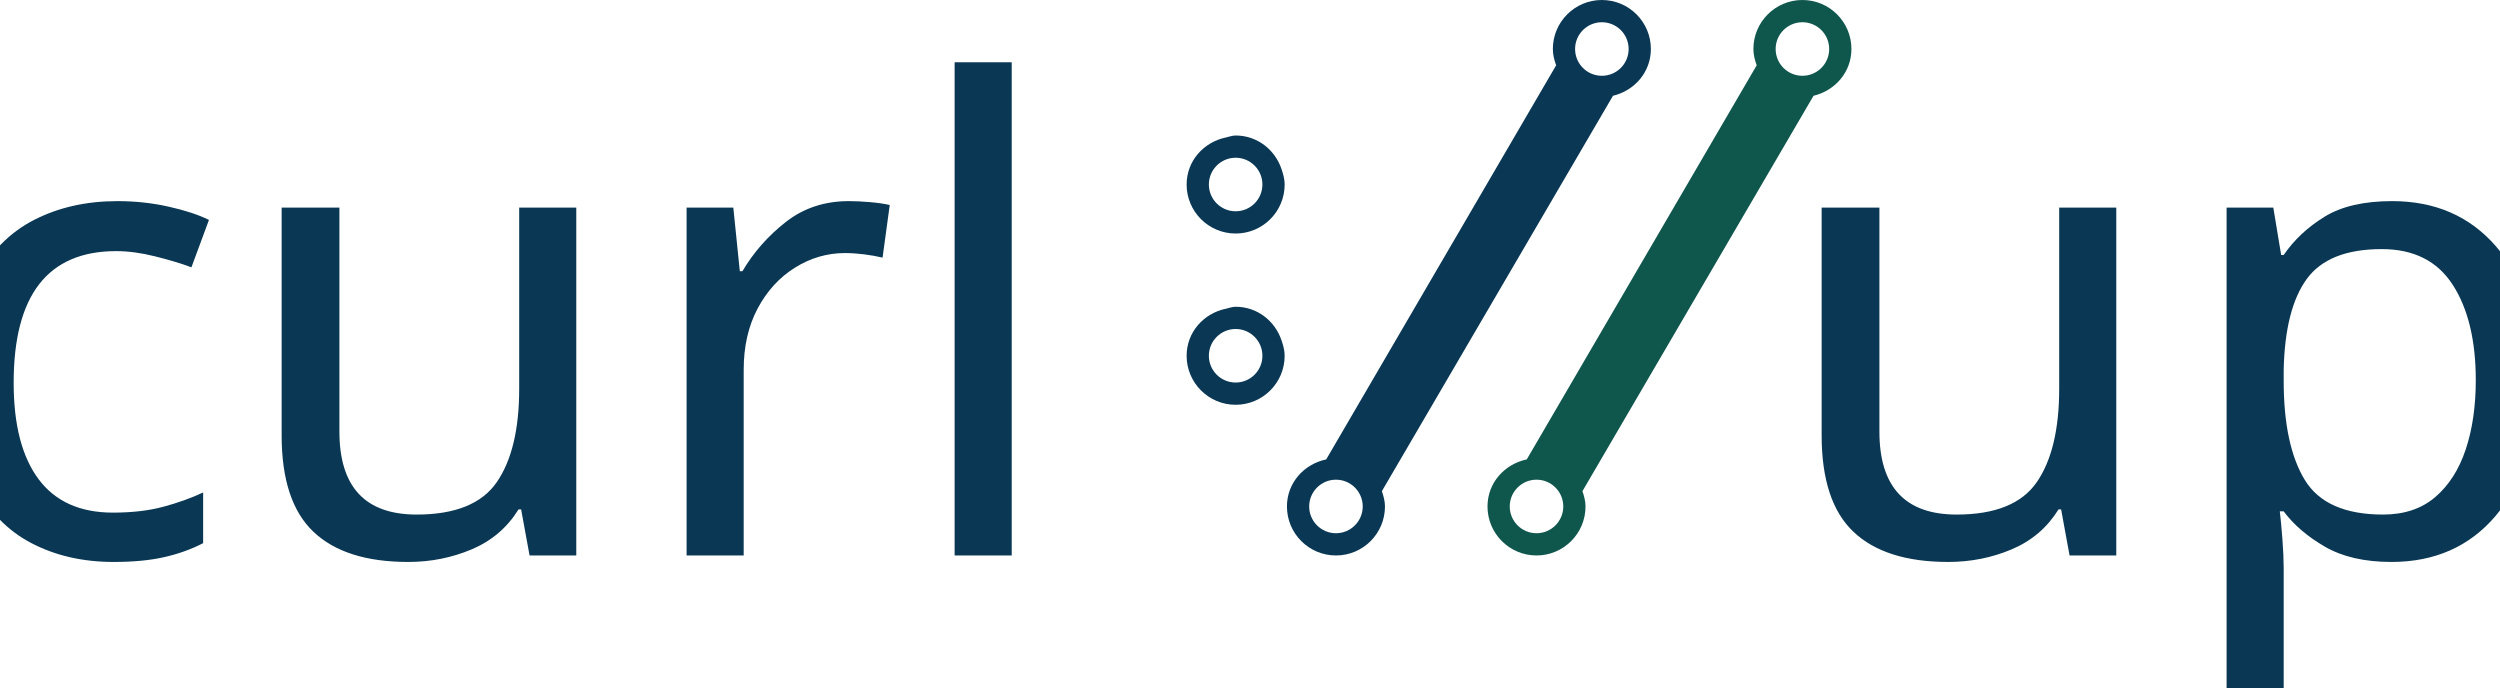
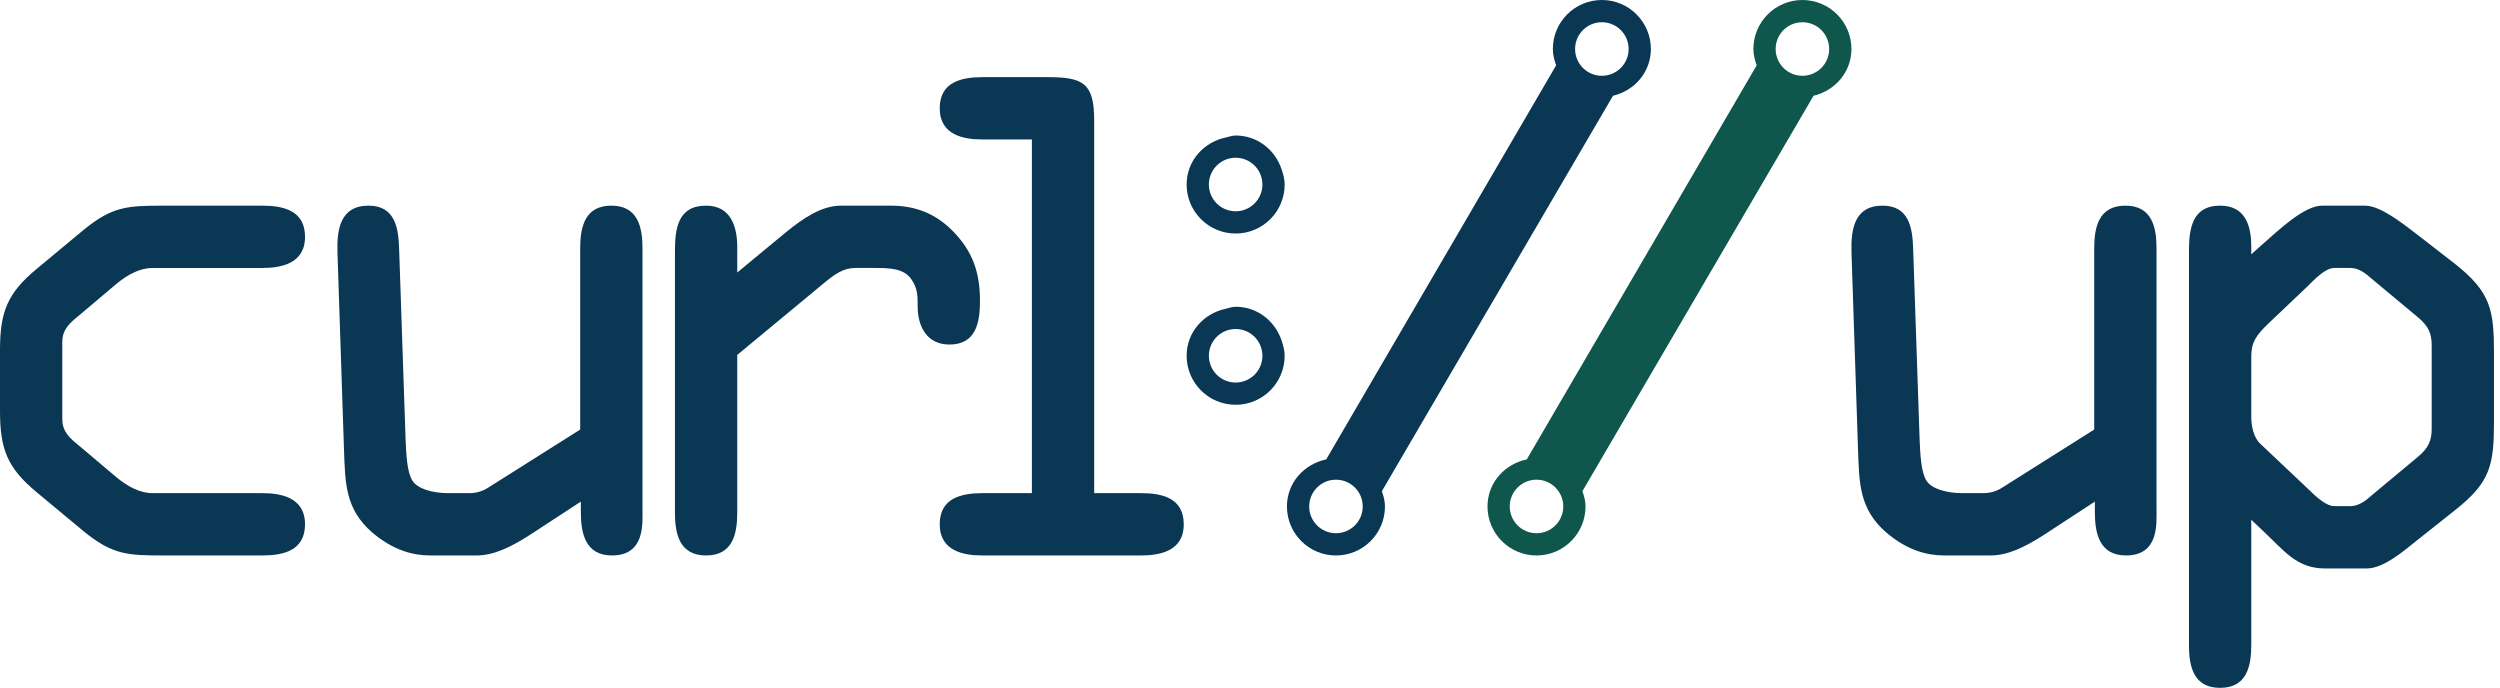
<svg xmlns="http://www.w3.org/2000/svg" id="svg2" version="1.1" xml:space="preserve" width="579.042" height="159.318" viewBox="0 0 579.042 159.318">
  <defs id="defs6">
    <clipPath clipPathUnits="userSpaceOnUse" id="clipPath16">
      <path d="M 0,500 500,500 500,0 0,0 0,500 Z" id="path18" />
    </clipPath>
  </defs>
  <g id="g10" transform="matrix(1.25,0,0,-1.25,-107.7641,394.9327)">
    <g id="g12">
      <g id="g14" clip-path="url(#clipPath16)">
        <g id="g20" transform="translate(420.1866,301.9042)">
          <path d="M 0,0 C -2.74,0 -4.96,2.221 -4.96,4.96 -4.96,7.7 -2.74,9.921 0,9.921 2.74,9.921 4.96,7.7 4.96,4.96 4.96,2.221 2.74,0 0,0 m -49.27,-84.762 c -2.74,0 -4.961,2.221 -4.961,4.961 0,2.739 2.221,4.96 4.961,4.96 2.739,0 4.96,-2.221 4.96,-4.96 0,-2.74 -2.221,-4.961 -4.96,-4.961 M 0,14.042 c -5.016,0 -9.082,-4.066 -9.082,-9.082 0,-1.071 0.27,-2.066 0.61,-3.021 l -42.606,-73.024 c -4.118,-0.862 -7.274,-4.342 -7.274,-8.716 0,-5.016 4.066,-9.082 9.082,-9.082 5.015,0 9.081,4.066 9.081,9.082 0,1.005 -0.271,1.93 -0.572,2.834 L 2.061,-3.705 c 3.992,0.956 7.021,4.38 7.021,8.665 0,5.016 -4.067,9.082 -9.082,9.082" style="fill:#0f564d;fill-opacity:1;fill-rule:nonzero;stroke:none" id="path22" />
        </g>
        <g id="g24" transform="translate(383.0255,301.9042)">
          <path d="M 0,0 C -2.74,0 -4.96,2.221 -4.96,4.96 -4.96,7.7 -2.74,9.921 0,9.921 2.74,9.921 4.96,7.7 4.96,4.96 4.96,2.221 2.74,0 0,0 m -49.27,-84.762 c -2.74,0 -4.961,2.221 -4.961,4.961 0,2.739 2.221,4.96 4.961,4.96 2.739,0 4.96,-2.221 4.96,-4.96 0,-2.74 -2.221,-4.961 -4.96,-4.961 M 0,14.042 c -5.016,0 -9.082,-4.066 -9.082,-9.082 0,-1.071 0.27,-2.066 0.61,-3.021 l -42.606,-73.024 c -4.118,-0.862 -7.274,-4.342 -7.274,-8.716 0,-5.016 4.066,-9.082 9.082,-9.082 5.015,0 9.081,4.066 9.081,9.082 0,1.005 -0.271,1.93 -0.572,2.834 L 2.061,-3.705 c 3.992,0.956 7.021,4.38 7.021,8.665 0,5.016 -4.067,9.082 -9.082,9.082" style="fill:#093754;fill-opacity:1;fill-rule:nonzero;stroke:none" id="path26" />
        </g>
        <g id="g28" transform="translate(315.1673,286.7181)">
          <path d="M 0,0 C 2.74,0 4.96,-2.221 4.96,-4.96 4.96,-7.7 2.74,-9.921 0,-9.921 -2.74,-9.921 -4.96,-7.7 -4.96,-4.96 -4.96,-2.221 -2.74,0 0,0 m 0,-14.042 c 5.015,0 9.082,4.066 9.082,9.082 0,1.005 -0.271,1.93 -0.573,2.834 C 7.306,1.48 4.01,4.121 0,4.121 c -0.641,0 -1.204,-0.238 -1.807,-0.365 -4.119,-0.862 -7.275,-4.342 -7.275,-8.716 0,-5.016 4.067,-9.082 9.082,-9.082" style="fill:#093754;fill-opacity:1;fill-rule:nonzero;stroke:none" id="path30" />
        </g>
        <g id="g32" transform="translate(310.2069,250.0249)">
          <path d="M 0,0 C 0,2.74 2.221,4.96 4.96,4.96 7.7,4.96 9.921,2.74 9.921,0 9.921,-2.74 7.7,-4.96 4.96,-4.96 2.221,-4.96 0,-2.74 0,0 m 14.042,0 c 0,1.006 -0.271,1.93 -0.573,2.834 C 12.266,6.44 8.971,9.082 4.96,9.082 4.319,9.082 3.757,8.843 3.153,8.716 -0.965,7.855 -4.121,4.374 -4.121,0 c 0,-5.015 4.066,-9.082 9.081,-9.082 5.016,0 9.082,4.067 9.082,9.082" style="fill:#093754;fill-opacity:1;fill-rule:nonzero;stroke:none" id="path34" />
        </g>
      </g>
    </g>
-     <text transform="matrix(1,0,0,-1,71.1797,213.0234)" style="font-variant:normal;font-weight:normal;font-stretch:normal;font-size:120.252px;font-family:'OCR A Std';-inkscape-font-specification:OCRAStd;writing-mode:lr-tb;fill:#093754;fill-opacity:1;fill-rule:nonzero;stroke:none" id="text36">
-       <tspan x="0 62.531 125.062 168.474" y="0" id="tspan38">curl</tspan>
-     </text>
-     <text y="-213.023" x="414.25" style="font-variant:normal;font-weight:normal;font-stretch:normal;font-size:120.252px;font-family:'OCR A Std';-inkscape-font-specification:OCRAStd;writing-mode:lr-tb;fill:#093754;fill-opacity:1;fill-rule:nonzero;stroke:none" id="text36-6" transform="scale(1,-1)">
-       <tspan x="414.25 476.782 539.313 582.724" y="-213.023" id="tspan38-4">up</tspan>
-     </text>
+     <g aria-label="curl" transform="matrix(1,0,0,-1,71.1797,213.0234)" id="text36" style="line-height:0%;font-family:'OCR A Std';-inkscape-font-specification:OCRAStd;fill:#093754">
+       <path d="m 15.031,-26.816 c 0,7.095 1.323,10.582 6.854,15.152 l 8.538,7.095 C 35.835,-0.12 38.601,0 45.335,0 h 18.278 c 3.848,0 7.937,-0.842 7.937,-5.772 0,-5.051 -4.57,-5.772 -7.937,-5.772 H 43.291 c -2.285,0 -4.57,-1.203 -6.614,-2.886 l -6.975,-5.892 c -1.804,-1.443 -3.127,-2.646 -3.127,-4.93 v -14.31 c 0,-2.285 1.323,-3.487 3.127,-4.93 l 6.975,-5.892 c 2.044,-1.684 4.329,-2.886 6.614,-2.886 h 20.323 c 3.367,0 7.937,-0.722 7.937,-5.772 0,-4.93 -4.089,-5.772 -7.937,-5.772 H 45.335 c -6.734,0 -9.5,0.12 -14.911,4.57 l -8.538,7.095 C 16.354,-48.582 15.031,-45.094 15.031,-38 Z" style="font-size:120.252px;line-height:1.25" id="path925" />
+       <path d="m 134.081,-56.879 c 0,-3.968 -0.842,-7.937 -5.772,-7.937 -4.93,0 -5.772,3.968 -5.772,7.937 v 33.55 l -16.956,10.702 c -1.082,0.722 -2.285,1.082 -3.608,1.082 h -3.848 c -2.766,0 -5.772,-0.722 -6.734,-2.405 -0.962,-1.684 -1.082,-4.81 -1.203,-7.456 l -1.203,-35.474 c -0.12,-3.728 -0.722,-7.937 -5.652,-7.937 -5.291,0 -5.892,4.449 -5.772,8.658 l 1.203,36.316 c 0.241,6.253 0.12,11.183 5.291,15.633 C 87.904,-0.962 91.512,0 94.759,0 h 8.538 c 3.127,0 6.253,-1.443 9.981,-3.848 l 9.38,-6.133 v 1.924 C 122.657,-4.089 123.499,0 128.429,0 c 6.133,0 5.652,-5.892 5.652,-8.538 z" style="font-size:120.252px;line-height:1.25" id="path927" />
+       <path d="M 140.094,-7.937 C 140.094,-3.968 140.936,0 145.866,0 c 4.93,0 5.772,-3.968 5.772,-7.937 V -37.158 l 16.114,-13.348 c 2.044,-1.684 3.608,-2.766 5.772,-2.766 h 3.367 c 2.766,0 5.532,0 6.975,2.044 1.203,1.684 1.203,3.127 1.203,5.051 0,3.728 1.684,7.095 5.892,7.095 4.93,0 5.652,-4.089 5.652,-8.057 0,-5.291 -1.323,-9.259 -5.171,-13.107 -3.127,-3.127 -6.854,-4.57 -11.304,-4.57 h -9.259 c -3.608,0 -6.975,2.285 -10.221,4.93 l -9.019,7.456 v -4.69 c 0,-3.848 -1.203,-7.696 -5.772,-7.696 -5.291,0 -5.772,4.329 -5.772,8.538 z" style="font-size:120.252px;line-height:1.25" id="path929" />
+       <path d="m 217.777,-80.569 c 0,-6.854 -1.924,-8.057 -8.538,-8.057 h -12.145 c -3.848,0 -7.937,0.842 -7.937,5.772 0,5.051 4.57,5.772 7.937,5.772 h 9.139 v 65.537 h -9.139 c -3.848,0 -7.937,0.842 -7.937,5.772 C 189.157,-0.722 193.727,0 197.094,0 h 29.341 c 3.367,0 7.937,-0.722 7.937,-5.772 0,-4.93 -4.089,-5.772 -7.937,-5.772 h -8.658 z" style="font-size:120.252px;line-height:1.25" id="path931" />
+     </g>
+     <g aria-label="up" transform="scale(1,-1)" id="text36-6" style="line-height:0%;font-family:'OCR A Std';-inkscape-font-specification:OCRAStd;fill:#093754">
+       <path d="m 485.8,-269.903 c 0,-3.968 -0.842,-7.937 -5.772,-7.937 -4.93,0 -5.772,3.968 -5.772,7.937 v 33.55 l -16.956,10.702 c -1.082,0.722 -2.285,1.082 -3.608,1.082 h -3.848 c -2.766,0 -5.772,-0.722 -6.734,-2.405 -0.962,-1.684 -1.082,-4.81 -1.203,-7.456 l -1.203,-35.474 c -0.12,-3.728 -0.722,-7.937 -5.652,-7.937 -5.291,0 -5.892,4.449 -5.772,8.658 l 1.203,36.316 c 0.24,6.253 0.12,11.183 5.291,15.633 3.848,3.247 7.456,4.209 10.702,4.209 h 8.538 c 3.127,0 6.253,-1.443 9.981,-3.848 l 9.38,-6.133 v 1.924 c 0,3.968 0.842,8.057 5.772,8.057 6.133,0 5.652,-5.892 5.652,-8.538 z" style="font-size:120.252px;line-height:1.25" id="path952" />
+       <path d="m 548.331,-250.422 c 0,-8.177 -0.601,-11.424 -7.335,-16.715 l -6.975,-5.411 c -3.127,-2.405 -6.854,-5.291 -9.62,-5.291 h -7.937 c -3.247,0 -7.816,4.329 -10.823,6.975 l -2.285,2.044 v -1.443 c 0,-3.848 -1.082,-7.576 -5.772,-7.576 -5.291,0 -5.772,4.449 -5.772,8.538 v 72.873 c 0,3.968 0.842,7.937 5.772,7.937 4.93,0 5.772,-3.968 5.772,-7.937 v -23.209 l 2.285,2.165 c 3.728,3.487 6.133,6.854 11.304,6.854 h 7.816 c 3.127,0 6.854,-3.247 9.259,-5.171 l 6.975,-5.532 c 6.734,-5.291 7.335,-8.418 7.335,-16.715 z m -11.544,13.949 c 0,2.165 -0.601,3.487 -2.405,5.051 l -8.658,7.215 c -1.082,0.962 -2.405,2.044 -3.968,2.044 h -3.006 c -1.443,0 -3.247,-1.563 -4.93,-3.247 l -8.778,-8.297 c -1.203,-1.082 -1.684,-3.247 -1.684,-4.93 v -11.304 c 0,-2.525 0.842,-3.848 3.247,-6.133 l 7.215,-6.854 c 1.203,-1.203 3.247,-3.367 4.93,-3.367 h 3.006 c 1.563,0 2.886,1.082 3.968,2.044 l 8.658,7.215 c 1.804,1.563 2.405,2.886 2.405,5.051 z" style="font-size:120.252px;line-height:1.25" id="path954" />
+     </g>
  </g>
</svg>
